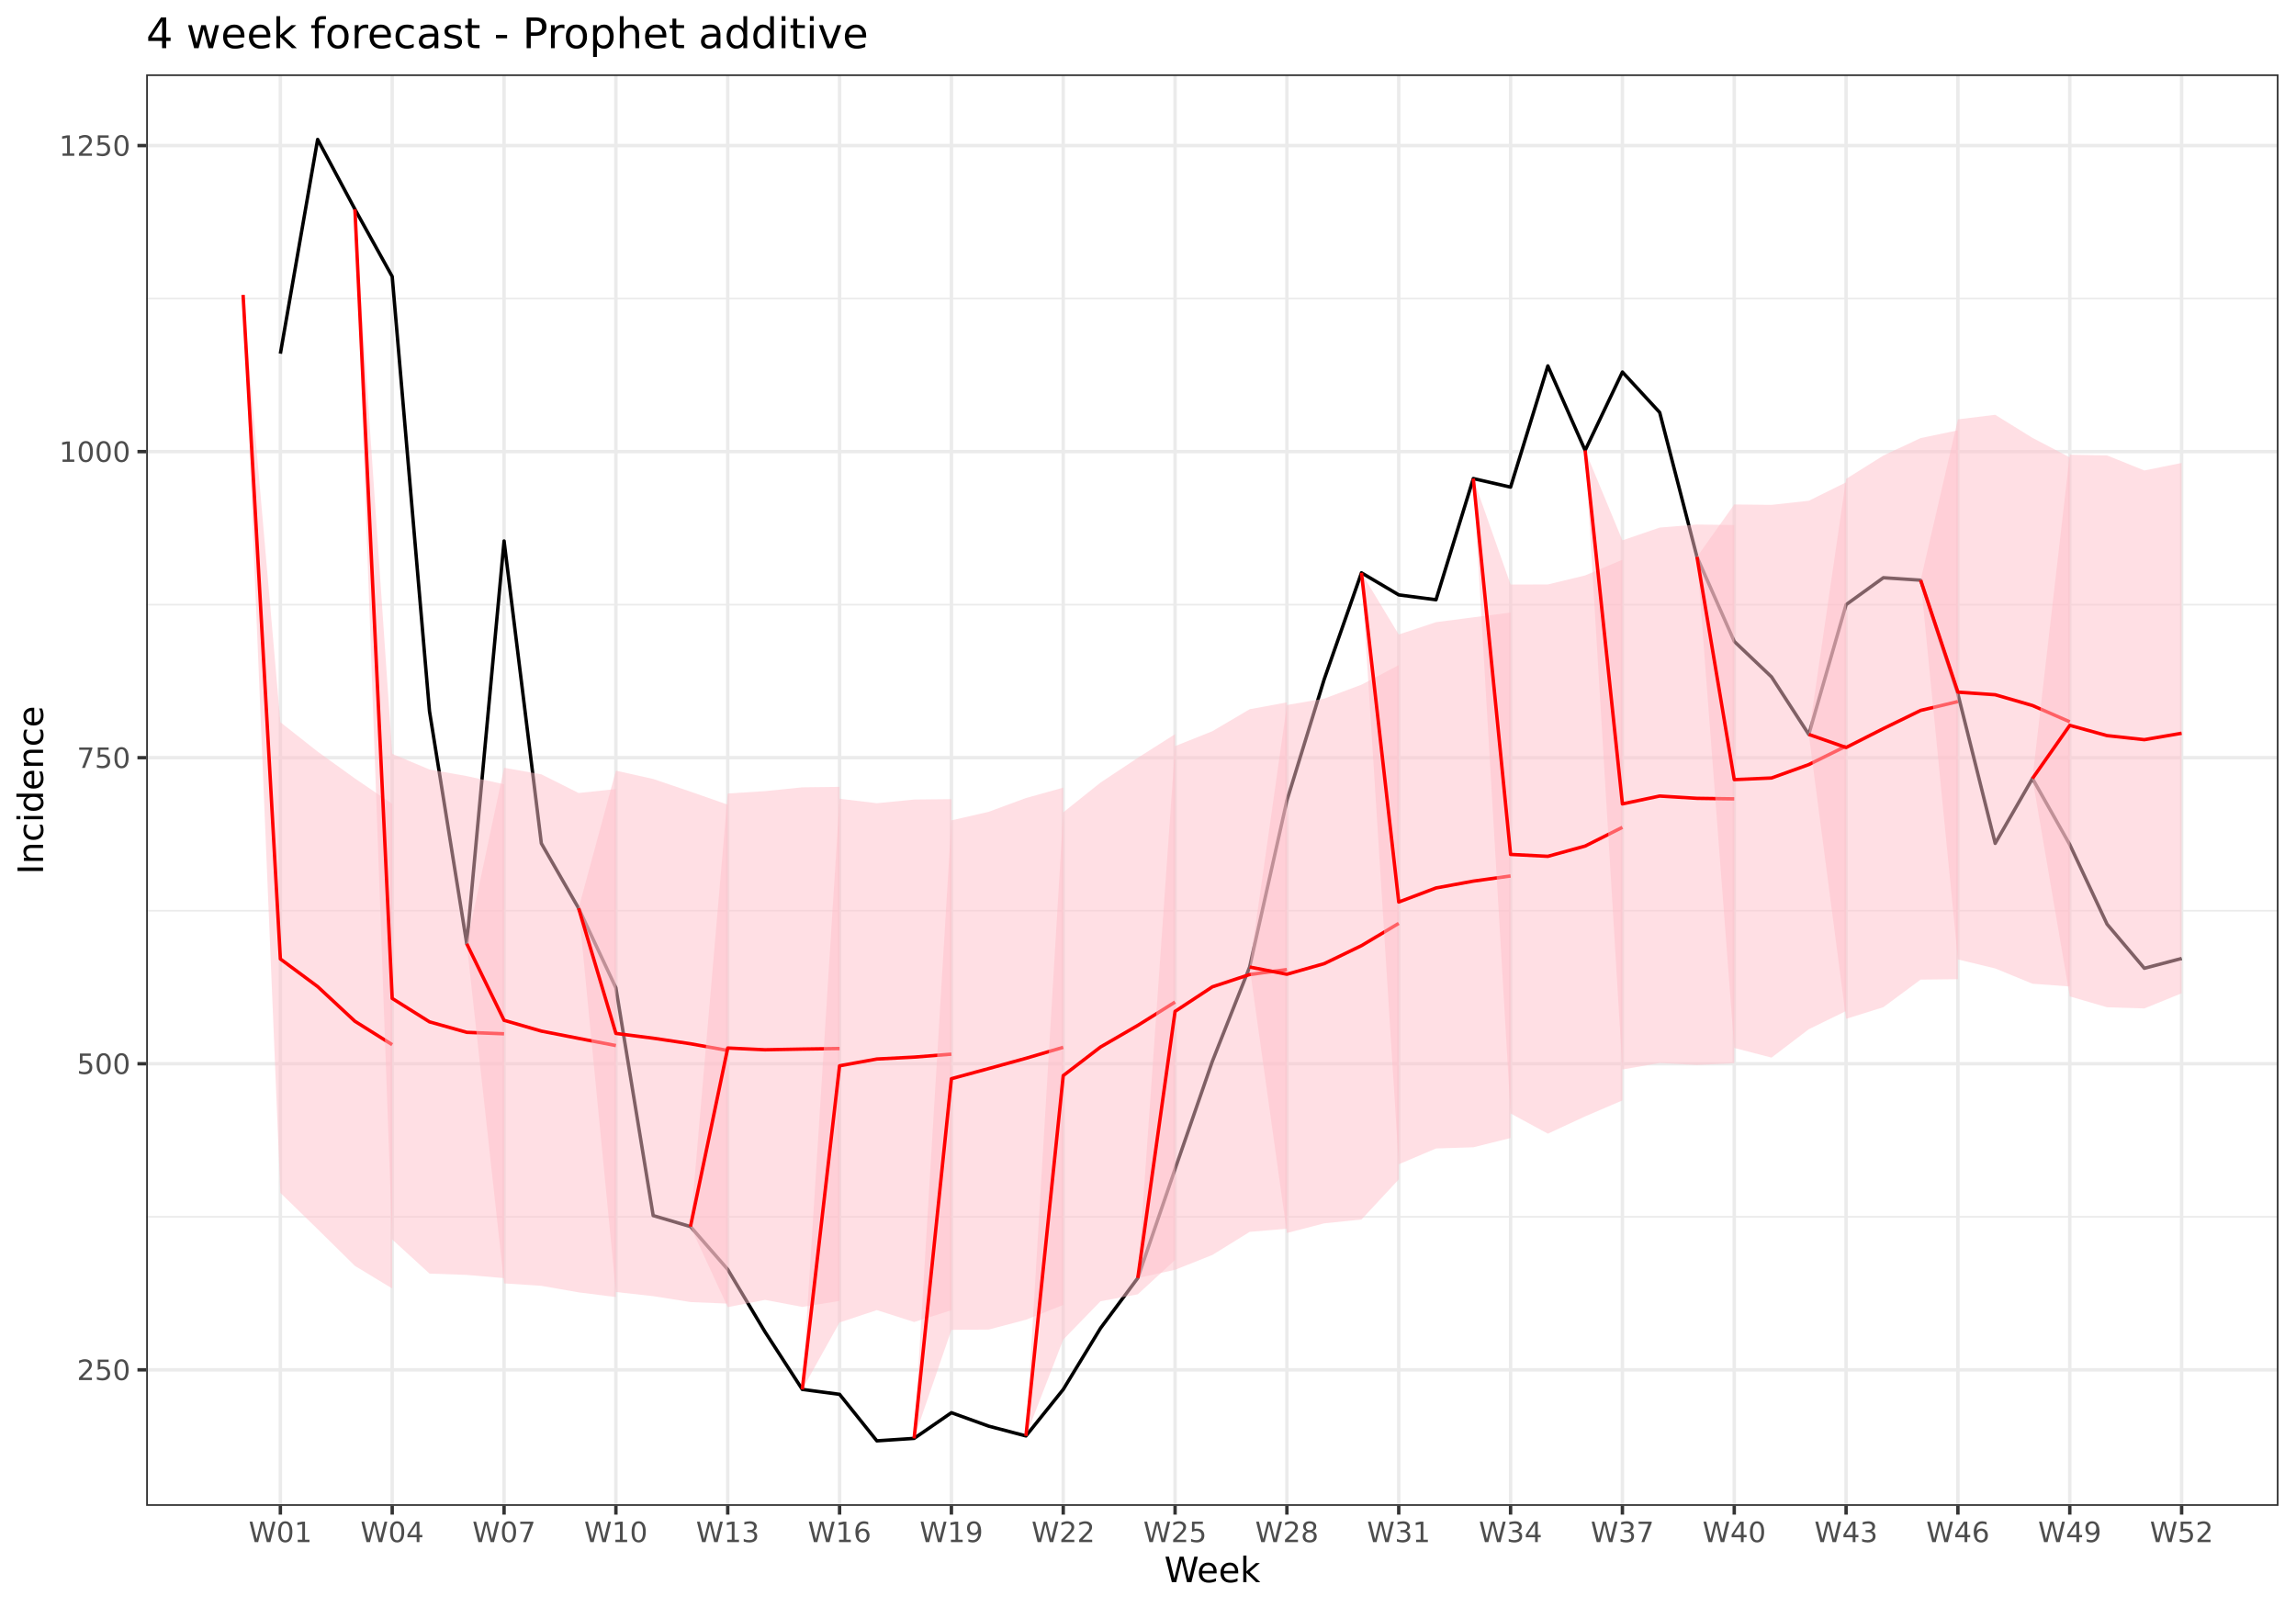
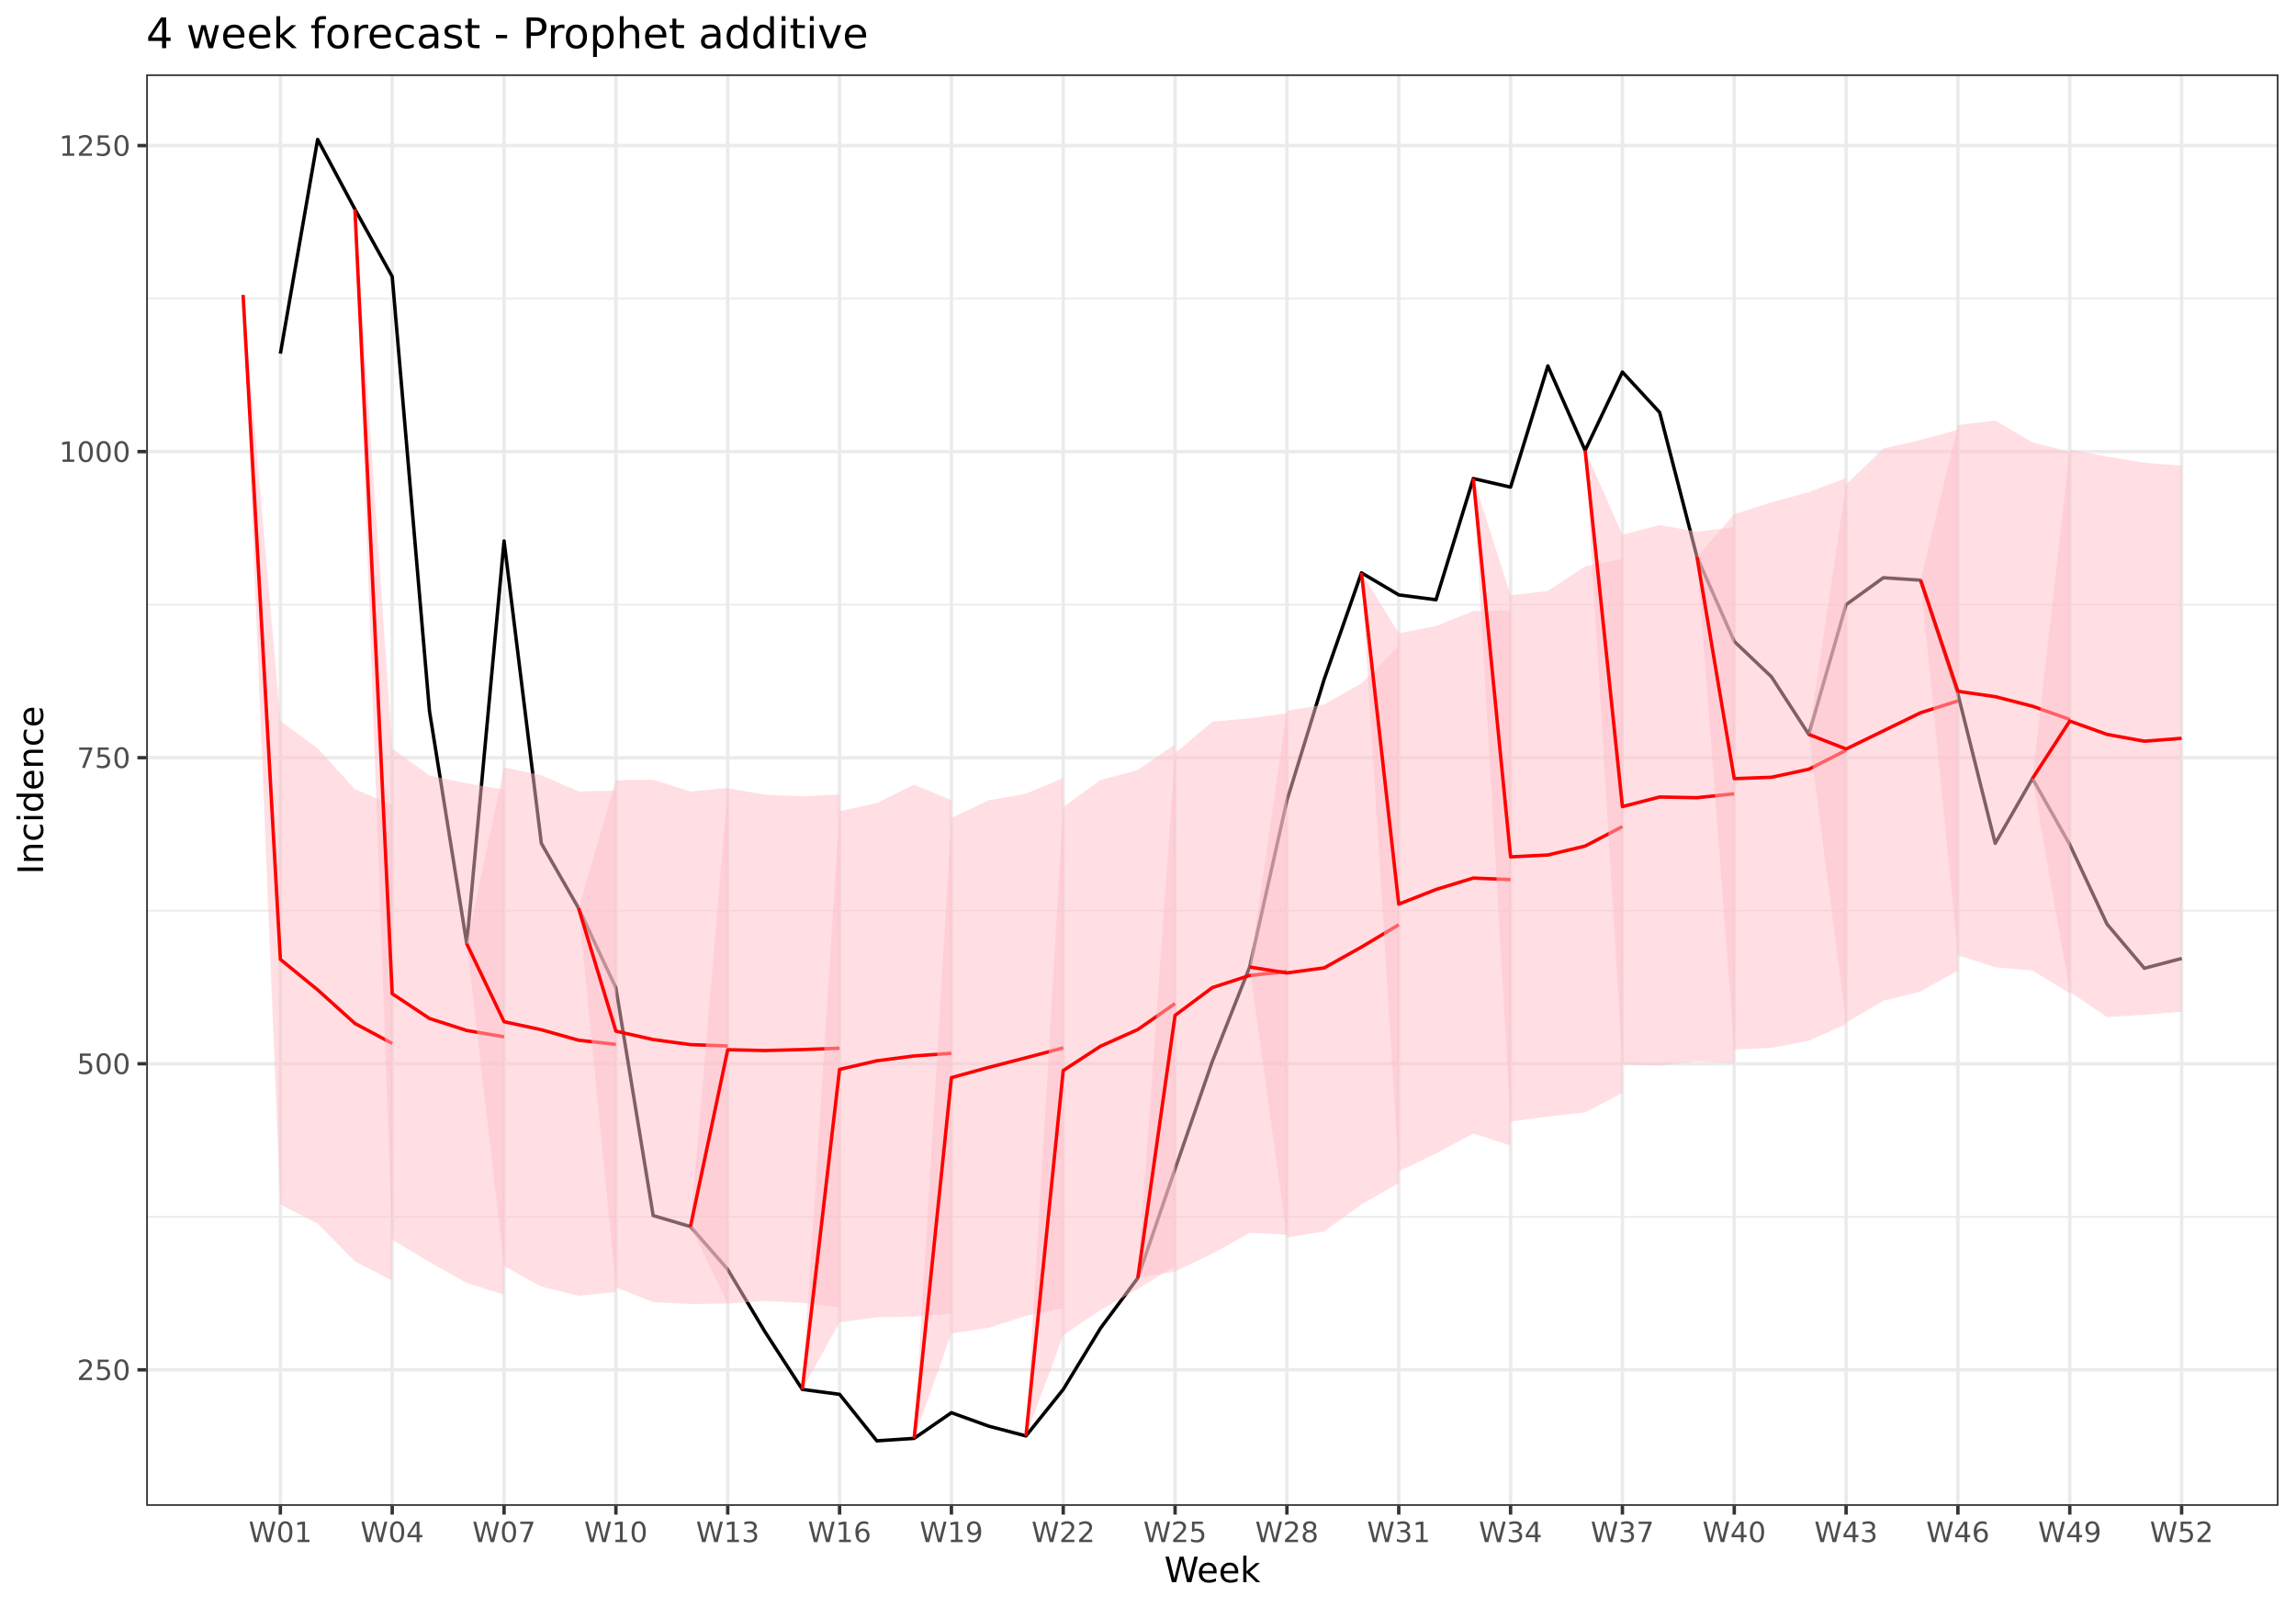
<svg xmlns="http://www.w3.org/2000/svg" class="svglite" width="720.00pt" height="504.00pt" viewBox="0 0 720.00 504.00">
  <defs>
    <style type="text/css">
    .svglite line, .svglite polyline, .svglite polygon, .svglite path, .svglite rect, .svglite circle {
      fill: none;
      stroke: #000000;
      stroke-linecap: round;
      stroke-linejoin: round;
      stroke-miterlimit: 10.00;
    }
    .svglite text {
      white-space: pre;
    }
  </style>
  </defs>
  <rect width="100%" height="100%" style="stroke: none; fill: #FFFFFF;" />
  <defs>
    <clipPath id="cpMC4wMHw3MjAuMDB8MC4wMHw1MDQuMDA=">
      <rect x="0.00" y="0.00" width="720.00" height="504.00" />
    </clipPath>
  </defs>
  <g clip-path="url(#cpMC4wMHw3MjAuMDB8MC4wMHw1MDQuMDA=)">
    <rect x="0.00" y="-0" width="720.00" height="504.00" style="stroke-width: 1.07; stroke: #FFFFFF; fill: #FFFFFF;" />
  </g>
  <defs>
    <clipPath id="cpNDUuODR8NzE0LjUyfDIzLjMyfDQ3Mi4yOQ==">
      <rect x="45.84" y="23.32" width="668.68" height="448.97" />
    </clipPath>
  </defs>
  <g clip-path="url(#cpNDUuODR8NzE0LjUyfDIzLjMyfDQ3Mi4yOQ==)">
    <rect x="45.84" y="23.32" width="668.68" height="448.97" style="stroke-width: 1.07; stroke: none; fill: #FFFFFF;" />
    <polyline points="45.84,381.62 714.52,381.62 " style="stroke-width: 0.53; stroke: #EBEBEB; stroke-linecap: butt;" />
    <polyline points="45.84,285.63 714.52,285.63 " style="stroke-width: 0.53; stroke: #EBEBEB; stroke-linecap: butt;" />
    <polyline points="45.84,189.64 714.52,189.64 " style="stroke-width: 0.53; stroke: #EBEBEB; stroke-linecap: butt;" />
    <polyline points="45.84,93.65 714.52,93.65 " style="stroke-width: 0.53; stroke: #EBEBEB; stroke-linecap: butt;" />
    <polyline points="45.84,429.62 714.52,429.62 " style="stroke-width: 1.07; stroke: #EBEBEB; stroke-linecap: butt;" />
    <polyline points="45.84,333.62 714.52,333.62 " style="stroke-width: 1.07; stroke: #EBEBEB; stroke-linecap: butt;" />
    <polyline points="45.84,237.63 714.52,237.63 " style="stroke-width: 1.07; stroke: #EBEBEB; stroke-linecap: butt;" />
    <polyline points="45.84,141.64 714.52,141.64 " style="stroke-width: 1.07; stroke: #EBEBEB; stroke-linecap: butt;" />
    <polyline points="45.84,45.65 714.52,45.65 " style="stroke-width: 1.07; stroke: #EBEBEB; stroke-linecap: butt;" />
    <polyline points="87.92,472.29 87.92,23.32 " style="stroke-width: 1.07; stroke: #EBEBEB; stroke-linecap: butt;" />
    <polyline points="122.99,472.29 122.99,23.32 " style="stroke-width: 1.07; stroke: #EBEBEB; stroke-linecap: butt;" />
    <polyline points="158.07,472.29 158.07,23.32 " style="stroke-width: 1.07; stroke: #EBEBEB; stroke-linecap: butt;" />
    <polyline points="193.14,472.29 193.14,23.32 " style="stroke-width: 1.07; stroke: #EBEBEB; stroke-linecap: butt;" />
    <polyline points="228.21,472.29 228.21,23.32 " style="stroke-width: 1.07; stroke: #EBEBEB; stroke-linecap: butt;" />
    <polyline points="263.28,472.29 263.28,23.32 " style="stroke-width: 1.07; stroke: #EBEBEB; stroke-linecap: butt;" />
    <polyline points="298.35,472.29 298.35,23.32 " style="stroke-width: 1.07; stroke: #EBEBEB; stroke-linecap: butt;" />
    <polyline points="333.42,472.29 333.42,23.32 " style="stroke-width: 1.07; stroke: #EBEBEB; stroke-linecap: butt;" />
    <polyline points="368.49,472.29 368.49,23.32 " style="stroke-width: 1.07; stroke: #EBEBEB; stroke-linecap: butt;" />
    <polyline points="403.56,472.29 403.56,23.32 " style="stroke-width: 1.07; stroke: #EBEBEB; stroke-linecap: butt;" />
    <polyline points="438.63,472.29 438.63,23.32 " style="stroke-width: 1.07; stroke: #EBEBEB; stroke-linecap: butt;" />
    <polyline points="473.70,472.29 473.70,23.32 " style="stroke-width: 1.07; stroke: #EBEBEB; stroke-linecap: butt;" />
    <polyline points="508.77,472.29 508.77,23.32 " style="stroke-width: 1.07; stroke: #EBEBEB; stroke-linecap: butt;" />
    <polyline points="543.84,472.29 543.84,23.32 " style="stroke-width: 1.07; stroke: #EBEBEB; stroke-linecap: butt;" />
    <polyline points="578.91,472.29 578.91,23.32 " style="stroke-width: 1.07; stroke: #EBEBEB; stroke-linecap: butt;" />
    <polyline points="613.98,472.29 613.98,23.32 " style="stroke-width: 1.07; stroke: #EBEBEB; stroke-linecap: butt;" />
    <polyline points="649.06,472.29 649.06,23.32 " style="stroke-width: 1.07; stroke: #EBEBEB; stroke-linecap: butt;" />
    <polyline points="684.13,472.29 684.13,23.32 " style="stroke-width: 1.07; stroke: #EBEBEB; stroke-linecap: butt;" />
    <polyline points="87.92,110.92 99.61,43.73 111.30,65.62 122.99,86.73 134.68,223.04 146.37,296.00 158.07,169.67 169.76,264.51 181.45,284.86 193.14,309.82 204.83,381.24 216.52,384.69 228.21,398.13 239.90,417.71 251.59,435.76 263.28,437.30 274.97,451.89 286.66,451.12 298.35,443.06 310.04,447.28 321.73,450.35 333.42,435.76 345.11,416.56 356.80,400.82 368.49,366.65 380.18,332.86 391.87,303.29 403.56,251.07 415.25,213.06 426.94,179.65 438.63,186.57 450.32,188.10 462.01,150.09 473.70,152.78 485.39,114.76 497.08,141.26 508.77,116.68 520.46,129.35 532.15,174.66 543.84,201.16 555.53,212.29 567.22,230.34 578.91,189.64 590.60,181.19 602.29,181.96 613.98,217.67 625.67,264.51 637.36,244.16 649.06,264.89 660.75,289.85 672.44,303.68 684.13,300.60 " style="stroke-width: 1.07; stroke-linecap: butt;" />
-     <polygon points="76.23,92.49 87.92,226.51 99.61,235.73 111.30,244.15 122.99,252.11 122.99,404.11 111.30,397.02 99.61,385.50 87.92,374.11 76.23,92.49 " style="stroke-width: 0.00; stroke: none; stroke-linecap: butt; fill: #FFC0CB; fill-opacity: 0.50;" />
-     <polyline points="76.23,92.49 87.92,226.51 99.61,235.73 111.30,244.15 122.99,252.11 " style="stroke-width: 1.07; stroke: none; stroke-linecap: butt;" />
-     <polyline points="122.99,404.11 111.30,397.02 99.61,385.50 87.92,374.11 76.23,92.49 " style="stroke-width: 1.07; stroke: none; stroke-linecap: butt;" />
-     <polyline points="76.23,92.49 87.92,300.76 99.61,309.42 111.30,320.30 122.99,327.64 " style="stroke-width: 1.07; stroke: #FF0000; stroke-linecap: butt;" />
-     <polygon points="111.30,65.62 122.99,236.42 134.68,241.34 146.37,243.40 158.07,245.97 158.07,400.86 146.37,399.85 134.68,399.43 122.99,388.73 111.30,65.62 " style="stroke-width: 0.00; stroke: none; stroke-linecap: butt; fill: #FFC0CB; fill-opacity: 0.50;" />
-     <polyline points="111.30,65.62 122.99,236.42 134.68,241.34 146.37,243.40 158.07,245.97 " style="stroke-width: 1.07; stroke: none; stroke-linecap: butt;" />
-     <polyline points="158.07,400.86 146.37,399.85 134.68,399.43 122.99,388.73 111.30,65.62 " style="stroke-width: 1.07; stroke: none; stroke-linecap: butt;" />
-     <polyline points="111.30,65.62 122.99,313.13 134.68,320.48 146.37,323.77 158.07,324.24 " style="stroke-width: 1.07; stroke: #FF0000; stroke-linecap: butt;" />
-     <polygon points="146.37,296.00 158.07,240.80 169.76,242.85 181.45,248.71 193.14,247.47 193.14,406.80 181.45,405.32 169.76,403.27 158.07,402.51 146.37,296.00 " style="stroke-width: 0.00; stroke: none; stroke-linecap: butt; fill: #FFC0CB; fill-opacity: 0.50;" />
-     <polyline points="146.37,296.00 158.07,240.80 169.76,242.85 181.45,248.71 193.14,247.47 " style="stroke-width: 1.07; stroke: none; stroke-linecap: butt;" />
-     <polyline points="193.14,406.80 181.45,405.32 169.76,403.27 158.07,402.51 146.37,296.00 " style="stroke-width: 1.07; stroke: none; stroke-linecap: butt;" />
-     <polyline points="146.37,296.00 158.07,320.00 169.76,323.38 181.45,325.67 193.14,327.92 " style="stroke-width: 1.07; stroke: #FF0000; stroke-linecap: butt;" />
-     <polygon points="181.45,284.86 193.14,241.70 204.83,244.31 216.52,248.28 228.21,252.37 228.21,408.85 216.52,408.36 204.83,406.51 193.14,405.21 181.45,284.86 " style="stroke-width: 0.00; stroke: none; stroke-linecap: butt; fill: #FFC0CB; fill-opacity: 0.50;" />
-     <polyline points="181.45,284.86 193.14,241.70 204.83,244.31 216.52,248.28 228.21,252.37 " style="stroke-width: 1.07; stroke: none; stroke-linecap: butt;" />
-     <polyline points="228.21,408.85 216.52,408.36 204.83,406.51 193.14,405.21 181.45,284.86 " style="stroke-width: 1.07; stroke: none; stroke-linecap: butt;" />
-     <polyline points="181.45,284.86 193.14,324.11 204.83,325.61 216.52,327.35 228.21,329.46 " style="stroke-width: 1.07; stroke: #FF0000; stroke-linecap: butt;" />
-     <polygon points="216.52,384.69 228.21,248.87 239.90,248.12 251.59,246.93 263.28,246.79 263.28,408.01 251.59,409.89 239.90,407.68 228.21,409.95 216.52,384.69 " style="stroke-width: 0.00; stroke: none; stroke-linecap: butt; fill: #FFC0CB; fill-opacity: 0.50;" />
-     <polyline points="216.52,384.69 228.21,248.87 239.90,248.12 251.59,246.93 263.28,246.79 " style="stroke-width: 1.07; stroke: none; stroke-linecap: butt;" />
-     <polyline points="263.28,408.01 251.59,409.89 239.90,407.68 228.21,409.95 216.52,384.69 " style="stroke-width: 1.07; stroke: none; stroke-linecap: butt;" />
-     <polyline points="216.52,384.69 228.21,328.69 239.90,329.24 251.59,329.02 263.28,328.85 " style="stroke-width: 1.07; stroke: #FF0000; stroke-linecap: butt;" />
-     <polygon points="251.59,435.76 263.28,250.51 274.97,251.91 286.66,250.76 298.35,250.64 298.35,410.93 286.66,414.62 274.97,410.89 263.28,414.76 251.59,435.76 " style="stroke-width: 0.00; stroke: none; stroke-linecap: butt; fill: #FFC0CB; fill-opacity: 0.50;" />
-     <polyline points="251.59,435.76 263.28,250.51 274.97,251.91 286.66,250.76 298.35,250.64 " style="stroke-width: 1.07; stroke: none; stroke-linecap: butt;" />
-     <polyline points="298.35,410.93 286.66,414.62 274.97,410.89 263.28,414.76 251.59,435.76 " style="stroke-width: 1.07; stroke: none; stroke-linecap: butt;" />
-     <polyline points="251.59,435.76 263.28,334.26 274.97,332.14 286.66,331.54 298.35,330.61 " style="stroke-width: 1.07; stroke: #FF0000; stroke-linecap: butt;" />
-     <polygon points="286.66,451.12 298.35,257.29 310.04,254.60 321.73,250.28 333.42,247.03 333.42,409.28 321.73,413.90 310.04,416.99 298.35,417.08 286.66,451.12 " style="stroke-width: 0.00; stroke: none; stroke-linecap: butt; fill: #FFC0CB; fill-opacity: 0.50;" />
-     <polyline points="286.66,451.12 298.35,257.29 310.04,254.60 321.73,250.28 333.42,247.03 " style="stroke-width: 1.07; stroke: none; stroke-linecap: butt;" />
-     <polyline points="333.42,409.28 321.73,413.90 310.04,416.99 298.35,417.08 286.66,451.12 " style="stroke-width: 1.07; stroke: none; stroke-linecap: butt;" />
-     <polyline points="286.66,451.12 298.35,338.31 310.04,335.13 321.73,331.91 333.42,328.47 " style="stroke-width: 1.07; stroke: #FF0000; stroke-linecap: butt;" />
-     <polygon points="321.73,450.35 333.42,254.78 345.11,245.44 356.80,237.67 368.49,230.26 368.49,395.16 356.80,405.93 345.11,408.11 333.42,420.14 321.73,450.35 " style="stroke-width: 0.00; stroke: none; stroke-linecap: butt; fill: #FFC0CB; fill-opacity: 0.50;" />
-     <polyline points="321.73,450.35 333.42,254.78 345.11,245.44 356.80,237.67 368.49,230.26 " style="stroke-width: 1.07; stroke: none; stroke-linecap: butt;" />
-     <polyline points="368.49,395.16 356.80,405.93 345.11,408.11 333.42,420.14 321.73,450.35 " style="stroke-width: 1.07; stroke: none; stroke-linecap: butt;" />
-     <polyline points="321.73,450.35 333.42,337.34 345.11,328.37 356.80,321.59 368.49,314.27 " style="stroke-width: 1.07; stroke: #FF0000; stroke-linecap: butt;" />
-     <polygon points="356.80,400.82 368.49,234.01 380.18,229.33 391.87,222.44 403.56,220.28 403.56,385.35 391.87,386.35 380.18,393.59 368.49,398.24 356.80,400.82 " style="stroke-width: 0.00; stroke: none; stroke-linecap: butt; fill: #FFC0CB; fill-opacity: 0.50;" />
-     <polyline points="356.80,400.82 368.49,234.01 380.18,229.33 391.87,222.44 403.56,220.28 " style="stroke-width: 1.07; stroke: none; stroke-linecap: butt;" />
-     <polyline points="403.56,385.35 391.87,386.35 380.18,393.59 368.49,398.24 356.80,400.82 " style="stroke-width: 1.07; stroke: none; stroke-linecap: butt;" />
-     <polyline points="356.80,400.82 368.49,317.20 380.18,309.50 391.87,305.64 403.56,304.08 " style="stroke-width: 1.07; stroke: #FF0000; stroke-linecap: butt;" />
-     <polygon points="391.87,303.29 403.56,221.11 415.25,219.11 426.94,214.74 438.63,208.59 438.63,369.90 426.94,382.47 415.25,383.67 403.56,386.70 391.87,303.29 " style="stroke-width: 0.00; stroke: none; stroke-linecap: butt; fill: #FFC0CB; fill-opacity: 0.50;" />
-     <polyline points="391.87,303.29 403.56,221.11 415.25,219.11 426.94,214.74 438.63,208.59 " style="stroke-width: 1.07; stroke: none; stroke-linecap: butt;" />
-     <polyline points="438.63,369.90 426.94,382.47 415.25,383.67 403.56,386.70 391.87,303.29 " style="stroke-width: 1.07; stroke: none; stroke-linecap: butt;" />
-     <polyline points="391.87,303.29 403.56,305.55 415.25,302.23 426.94,296.58 438.63,289.60 " style="stroke-width: 1.07; stroke: #FF0000; stroke-linecap: butt;" />
-     <polygon points="426.94,179.65 438.63,199.00 450.32,195.13 462.01,193.61 473.70,192.11 473.70,356.91 462.01,359.82 450.32,360.19 438.63,365.15 426.94,179.65 " style="stroke-width: 0.00; stroke: none; stroke-linecap: butt; fill: #FFC0CB; fill-opacity: 0.50;" />
-     <polyline points="426.94,179.65 438.63,199.00 450.32,195.13 462.01,193.61 473.70,192.11 " style="stroke-width: 1.07; stroke: none; stroke-linecap: butt;" />
-     <polyline points="473.70,356.91 462.01,359.82 450.32,360.19 438.63,365.15 426.94,179.65 " style="stroke-width: 1.07; stroke: none; stroke-linecap: butt;" />
-     <polyline points="426.94,179.65 438.63,282.90 450.32,278.49 462.01,276.35 473.70,274.73 " style="stroke-width: 1.07; stroke: #FF0000; stroke-linecap: butt;" />
-     <polygon points="462.01,150.09 473.70,183.33 485.39,183.30 497.08,180.47 508.77,175.53 508.77,345.12 497.08,350.13 485.39,355.55 473.70,349.21 462.01,150.09 " style="stroke-width: 0.00; stroke: none; stroke-linecap: butt; fill: #FFC0CB; fill-opacity: 0.50;" />
-     <polyline points="462.01,150.09 473.70,183.33 485.39,183.30 497.08,180.47 508.77,175.53 " style="stroke-width: 1.07; stroke: none; stroke-linecap: butt;" />
-     <polyline points="508.77,345.12 497.08,350.13 485.39,355.55 473.70,349.21 462.01,150.09 " style="stroke-width: 1.07; stroke: none; stroke-linecap: butt;" />
-     <polyline points="462.01,150.09 473.70,267.97 485.39,268.57 497.08,265.35 508.77,259.47 " style="stroke-width: 1.07; stroke: #FF0000; stroke-linecap: butt;" />
-     <polygon points="497.08,141.26 508.77,169.47 520.46,165.46 532.15,164.51 543.84,164.66 543.84,333.45 532.15,334.01 520.46,333.39 508.77,335.42 497.08,141.26 " style="stroke-width: 0.00; stroke: none; stroke-linecap: butt; fill: #FFC0CB; fill-opacity: 0.50;" />
-     <polyline points="497.08,141.26 508.77,169.47 520.46,165.46 532.15,164.51 543.84,164.66 " style="stroke-width: 1.07; stroke: none; stroke-linecap: butt;" />
-     <polyline points="543.84,333.45 532.15,334.01 520.46,333.39 508.77,335.42 497.08,141.26 " style="stroke-width: 1.07; stroke: none; stroke-linecap: butt;" />
-     <polyline points="497.08,141.26 508.77,252.13 520.46,249.66 532.15,250.38 543.84,250.55 " style="stroke-width: 1.07; stroke: #FF0000; stroke-linecap: butt;" />
-     <polygon points="532.15,174.66 543.84,158.21 555.53,158.34 567.22,157.05 578.91,151.27 578.91,317.08 567.22,322.79 555.53,331.70 543.84,328.66 532.15,174.66 " style="stroke-width: 0.00; stroke: none; stroke-linecap: butt; fill: #FFC0CB; fill-opacity: 0.50;" />
-     <polyline points="532.15,174.66 543.84,158.21 555.53,158.34 567.22,157.05 578.91,151.27 " style="stroke-width: 1.07; stroke: none; stroke-linecap: butt;" />
-     <polyline points="578.91,317.08 567.22,322.79 555.53,331.70 543.84,328.66 532.15,174.66 " style="stroke-width: 1.07; stroke: none; stroke-linecap: butt;" />
-     <polyline points="532.15,174.66 543.84,244.51 555.53,244.00 567.22,239.79 578.91,234.00 " style="stroke-width: 1.07; stroke: #FF0000; stroke-linecap: butt;" />
-     <polygon points="567.22,230.34 578.91,150.20 590.60,142.87 602.29,137.39 613.98,134.96 613.98,307.10 602.29,307.23 590.60,315.88 578.91,319.54 567.22,230.34 " style="stroke-width: 0.00; stroke: none; stroke-linecap: butt; fill: #FFC0CB; fill-opacity: 0.50;" />
-     <polyline points="567.22,230.34 578.91,150.20 590.60,142.87 602.29,137.39 613.98,134.96 " style="stroke-width: 1.07; stroke: none; stroke-linecap: butt;" />
-     <polyline points="613.98,307.10 602.29,307.23 590.60,315.88 578.91,319.54 567.22,230.34 " style="stroke-width: 1.07; stroke: none; stroke-linecap: butt;" />
-     <polyline points="567.22,230.34 578.91,234.44 590.60,228.51 602.29,222.81 613.98,220.03 " style="stroke-width: 1.07; stroke: #FF0000; stroke-linecap: butt;" />
-     <polygon points="602.29,181.96 613.98,131.52 625.67,130.09 637.36,137.33 649.06,143.45 649.06,309.39 637.36,308.52 625.67,303.73 613.98,300.91 602.29,181.96 " style="stroke-width: 0.00; stroke: none; stroke-linecap: butt; fill: #FFC0CB; fill-opacity: 0.50;" />
-     <polyline points="602.29,181.96 613.98,131.52 625.67,130.09 637.36,137.33 649.06,143.45 " style="stroke-width: 1.07; stroke: none; stroke-linecap: butt;" />
-     <polyline points="649.06,309.39 637.36,308.52 625.67,303.73 613.98,300.91 602.29,181.96 " style="stroke-width: 1.07; stroke: none; stroke-linecap: butt;" />
-     <polyline points="602.29,181.96 613.98,217.08 625.67,217.89 637.36,221.27 649.06,226.38 " style="stroke-width: 1.07; stroke: #FF0000; stroke-linecap: butt;" />
-     <polygon points="637.36,244.16 649.06,142.62 660.75,142.84 672.44,147.55 684.13,145.19 684.13,311.52 672.44,316.28 660.75,315.91 649.06,312.50 637.36,244.16 " style="stroke-width: 0.00; stroke: none; stroke-linecap: butt; fill: #FFC0CB; fill-opacity: 0.50;" />
-     <polyline points="637.36,244.16 649.06,142.62 660.75,142.84 672.44,147.55 684.13,145.19 " style="stroke-width: 1.07; stroke: none; stroke-linecap: butt;" />
-     <polyline points="684.13,311.52 672.44,316.28 660.75,315.91 649.06,312.50 637.36,244.16 " style="stroke-width: 1.07; stroke: none; stroke-linecap: butt;" />
-     <polyline points="637.36,244.16 649.06,227.49 660.75,230.71 672.44,231.98 684.13,229.97 " style="stroke-width: 1.07; stroke: #FF0000; stroke-linecap: butt;" />
+     <polygon points="76.23,92.49 87.92,226.14 99.61,234.69 111.30,247.53 122.99,252.39 122.99,401.66 111.30,395.63 99.61,383.78 87.92,377.73 76.23,92.49 " style="stroke-width: 0.00; stroke: none; stroke-linecap: butt; fill: #FFC0CB; fill-opacity: 0.50;" />
+     <polyline points="76.23,92.49 87.92,226.14 99.61,234.69 111.30,247.53 122.99,252.39 " style="stroke-width: 1.07; stroke: none; stroke-linecap: butt;" />
+     <polyline points="122.99,401.66 111.30,395.63 99.61,383.78 87.92,377.73 76.23,92.49 " style="stroke-width: 1.07; stroke: none; stroke-linecap: butt;" />
+     <polyline points="76.23,92.49 87.92,300.89 99.61,310.44 111.30,320.99 122.99,327.26 " style="stroke-width: 1.07; stroke: #FF0000; stroke-linecap: butt;" />
+     <polygon points="111.30,65.62 122.99,234.78 134.68,243.24 146.37,245.66 158.07,247.66 158.07,406.07 146.37,402.37 134.68,395.83 122.99,388.81 111.30,65.62 " style="stroke-width: 0.00; stroke: none; stroke-linecap: butt; fill: #FFC0CB; fill-opacity: 0.50;" />
+     <polyline points="111.30,65.62 122.99,234.78 134.68,243.24 146.37,245.66 158.07,247.66 " style="stroke-width: 1.07; stroke: none; stroke-linecap: butt;" />
+     <polyline points="158.07,406.07 146.37,402.37 134.68,395.83 122.99,388.81 111.30,65.62 " style="stroke-width: 1.07; stroke: none; stroke-linecap: butt;" />
+     <polyline points="111.30,65.62 122.99,311.66 134.68,319.43 146.37,323.19 158.07,325.18 " style="stroke-width: 1.07; stroke: #FF0000; stroke-linecap: butt;" />
+     <polygon points="146.37,296.00 158.07,240.66 169.76,243.15 181.45,248.23 193.14,247.94 193.14,405.19 181.45,406.39 169.76,403.54 158.07,397.08 146.37,296.00 " style="stroke-width: 0.00; stroke: none; stroke-linecap: butt; fill: #FFC0CB; fill-opacity: 0.50;" />
+     <polyline points="146.37,296.00 158.07,240.66 169.76,243.15 181.45,248.23 193.14,247.94 " style="stroke-width: 1.07; stroke: none; stroke-linecap: butt;" />
+     <polyline points="193.14,405.19 181.45,406.39 169.76,403.54 158.07,397.08 146.37,296.00 " style="stroke-width: 1.07; stroke: none; stroke-linecap: butt;" />
+     <polyline points="146.37,296.00 158.07,320.44 169.76,322.96 181.45,326.25 193.14,327.55 " style="stroke-width: 1.07; stroke: #FF0000; stroke-linecap: butt;" />
+     <polygon points="181.45,284.86 193.14,244.72 204.83,244.54 216.52,248.25 228.21,247.09 228.21,408.79 216.52,409.00 204.83,408.36 193.14,403.79 181.45,284.86 " style="stroke-width: 0.00; stroke: none; stroke-linecap: butt; fill: #FFC0CB; fill-opacity: 0.50;" />
+     <polyline points="181.45,284.86 193.14,244.72 204.83,244.54 216.52,248.25 228.21,247.09 " style="stroke-width: 1.07; stroke: none; stroke-linecap: butt;" />
+     <polyline points="228.21,408.79 216.52,409.00 204.83,408.36 193.14,403.79 181.45,284.86 " style="stroke-width: 1.07; stroke: none; stroke-linecap: butt;" />
+     <polyline points="181.45,284.86 193.14,323.40 204.83,326.04 216.52,327.62 228.21,328.05 " style="stroke-width: 1.07; stroke: #FF0000; stroke-linecap: butt;" />
+     <polygon points="216.52,384.69 228.21,247.24 239.90,249.24 251.59,249.74 263.28,249.18 263.28,410.01 251.59,408.65 239.90,408.01 228.21,408.84 216.52,384.69 " style="stroke-width: 0.00; stroke: none; stroke-linecap: butt; fill: #FFC0CB; fill-opacity: 0.50;" />
+     <polyline points="216.52,384.69 228.21,247.24 239.90,249.24 251.59,249.74 263.28,249.18 " style="stroke-width: 1.07; stroke: none; stroke-linecap: butt;" />
+     <polyline points="263.28,410.01 251.59,408.65 239.90,408.01 228.21,408.84 216.52,384.69 " style="stroke-width: 1.07; stroke: none; stroke-linecap: butt;" />
+     <polyline points="216.52,384.69 228.21,329.22 239.90,329.48 251.59,329.17 263.28,328.75 " style="stroke-width: 1.07; stroke: #FF0000; stroke-linecap: butt;" />
+     <polygon points="251.59,435.76 263.28,254.38 274.97,251.86 286.66,246.07 298.35,250.96 298.35,412.02 286.66,412.92 274.97,413.13 263.28,414.74 251.59,435.76 " style="stroke-width: 0.00; stroke: none; stroke-linecap: butt; fill: #FFC0CB; fill-opacity: 0.50;" />
+     <polyline points="251.59,435.76 263.28,254.38 274.97,251.86 286.66,246.07 298.35,250.96 " style="stroke-width: 1.07; stroke: none; stroke-linecap: butt;" />
+     <polyline points="298.35,412.02 286.66,412.92 274.97,413.13 263.28,414.74 251.59,435.76 " style="stroke-width: 1.07; stroke: none; stroke-linecap: butt;" />
+     <polyline points="251.59,435.76 263.28,335.39 274.97,332.69 286.66,331.17 298.35,330.34 " style="stroke-width: 1.07; stroke: #FF0000; stroke-linecap: butt;" />
+     <polygon points="286.66,451.12 298.35,256.53 310.04,251.01 321.73,248.91 333.42,244.02 333.42,410.29 321.73,412.68 310.04,416.43 298.35,418.20 286.66,451.12 " style="stroke-width: 0.00; stroke: none; stroke-linecap: butt; fill: #FFC0CB; fill-opacity: 0.50;" />
+     <polyline points="286.66,451.12 298.35,256.53 310.04,251.01 321.73,248.91 333.42,244.02 " style="stroke-width: 1.07; stroke: none; stroke-linecap: butt;" />
+     <polyline points="333.42,410.29 321.73,412.68 310.04,416.43 298.35,418.20 286.66,451.12 " style="stroke-width: 1.07; stroke: none; stroke-linecap: butt;" />
+     <polyline points="286.66,451.12 298.35,337.98 310.04,334.76 321.73,331.74 333.42,328.65 " style="stroke-width: 1.07; stroke: #FF0000; stroke-linecap: butt;" />
+     <polygon points="321.73,450.35 333.42,253.11 345.11,244.60 356.80,241.49 368.49,233.42 368.49,397.08 356.80,404.24 345.11,410.86 333.42,418.73 321.73,450.35 " style="stroke-width: 0.00; stroke: none; stroke-linecap: butt; fill: #FFC0CB; fill-opacity: 0.50;" />
+     <polyline points="321.73,450.35 333.42,253.11 345.11,244.60 356.80,241.49 368.49,233.42 " style="stroke-width: 1.07; stroke: none; stroke-linecap: butt;" />
+     <polyline points="368.49,397.08 356.80,404.24 345.11,410.86 333.42,418.73 321.73,450.35 " style="stroke-width: 1.07; stroke: none; stroke-linecap: butt;" />
+     <polyline points="321.73,450.35 333.42,335.74 345.11,328.12 356.80,322.89 368.49,314.73 " style="stroke-width: 1.07; stroke: #FF0000; stroke-linecap: butt;" />
+     <polygon points="356.80,400.82 368.49,236.24 380.18,226.33 391.87,225.27 403.56,223.68 403.56,387.23 391.87,386.67 380.18,393.18 368.49,398.75 356.80,400.82 " style="stroke-width: 0.00; stroke: none; stroke-linecap: butt; fill: #FFC0CB; fill-opacity: 0.50;" />
+     <polyline points="356.80,400.82 368.49,236.24 380.18,226.33 391.87,225.27 403.56,223.68 " style="stroke-width: 1.07; stroke: none; stroke-linecap: butt;" />
+     <polyline points="403.56,387.23 391.87,386.67 380.18,393.18 368.49,398.75 356.80,400.82 " style="stroke-width: 1.07; stroke: none; stroke-linecap: butt;" />
+     <polyline points="356.80,400.82 368.49,318.44 380.18,309.73 391.87,305.93 403.56,304.73 " style="stroke-width: 1.07; stroke: #FF0000; stroke-linecap: butt;" />
+     <polygon points="391.87,303.29 403.56,222.90 415.25,220.96 426.94,214.26 438.63,202.65 438.63,371.06 426.94,377.73 415.25,386.20 403.56,388.13 391.87,303.29 " style="stroke-width: 0.00; stroke: none; stroke-linecap: butt; fill: #FFC0CB; fill-opacity: 0.50;" />
+     <polyline points="391.87,303.29 403.56,222.90 415.25,220.96 426.94,214.26 438.63,202.65 " style="stroke-width: 1.07; stroke: none; stroke-linecap: butt;" />
+     <polyline points="438.63,371.06 426.94,377.73 415.25,386.20 403.56,388.13 391.87,303.29 " style="stroke-width: 1.07; stroke: none; stroke-linecap: butt;" />
+     <polyline points="391.87,303.29 403.56,305.13 415.25,303.56 426.94,297.02 438.63,290.02 " style="stroke-width: 1.07; stroke: #FF0000; stroke-linecap: butt;" />
+     <polygon points="426.94,179.65 438.63,198.60 450.32,196.33 462.01,191.64 473.70,191.43 473.70,359.28 462.01,355.49 450.32,361.76 438.63,367.38 426.94,179.65 " style="stroke-width: 0.00; stroke: none; stroke-linecap: butt; fill: #FFC0CB; fill-opacity: 0.50;" />
+     <polyline points="426.94,179.65 438.63,198.60 450.32,196.33 462.01,191.64 473.70,191.43 " style="stroke-width: 1.07; stroke: none; stroke-linecap: butt;" />
+     <polyline points="473.70,359.28 462.01,355.49 450.32,361.76 438.63,367.38 426.94,179.65 " style="stroke-width: 1.07; stroke: none; stroke-linecap: butt;" />
+     <polyline points="426.94,179.65 438.63,283.56 450.32,278.96 462.01,275.38 473.70,275.88 " style="stroke-width: 1.07; stroke: #FF0000; stroke-linecap: butt;" />
+     <polygon points="462.01,150.09 473.70,186.69 485.39,185.34 497.08,177.63 508.77,175.22 508.77,342.77 497.08,348.89 485.39,350.15 473.70,351.78 462.01,150.09 " style="stroke-width: 0.00; stroke: none; stroke-linecap: butt; fill: #FFC0CB; fill-opacity: 0.50;" />
+     <polyline points="462.01,150.09 473.70,186.69 485.39,185.34 497.08,177.63 508.77,175.22 " style="stroke-width: 1.07; stroke: none; stroke-linecap: butt;" />
+     <polyline points="508.77,342.77 497.08,348.89 485.39,350.15 473.70,351.78 462.01,150.09 " style="stroke-width: 1.07; stroke: none; stroke-linecap: butt;" />
+     <polyline points="462.01,150.09 473.70,268.74 485.39,268.15 497.08,265.35 508.77,259.23 " style="stroke-width: 1.07; stroke: #FF0000; stroke-linecap: butt;" />
+     <polygon points="497.08,141.26 508.77,167.75 520.46,164.66 532.15,166.75 543.84,165.35 543.84,333.55 532.15,332.94 520.46,334.19 508.77,333.88 497.08,141.26 " style="stroke-width: 0.00; stroke: none; stroke-linecap: butt; fill: #FFC0CB; fill-opacity: 0.50;" />
+     <polyline points="497.08,141.26 508.77,167.75 520.46,164.66 532.15,166.75 543.84,165.35 " style="stroke-width: 1.07; stroke: none; stroke-linecap: butt;" />
+     <polyline points="543.84,333.55 532.15,332.94 520.46,334.19 508.77,333.88 497.08,141.26 " style="stroke-width: 1.07; stroke: none; stroke-linecap: butt;" />
+     <polyline points="497.08,141.26 508.77,252.97 520.46,249.96 532.15,250.18 543.84,248.94 " style="stroke-width: 1.07; stroke: #FF0000; stroke-linecap: butt;" />
+     <polygon points="532.15,174.66 543.84,161.28 555.53,157.54 567.22,154.35 578.91,149.94 578.91,321.20 567.22,326.38 555.53,328.67 543.84,329.15 532.15,174.66 " style="stroke-width: 0.00; stroke: none; stroke-linecap: butt; fill: #FFC0CB; fill-opacity: 0.50;" />
+     <polyline points="532.15,174.66 543.84,161.28 555.53,157.54 567.22,154.35 578.91,149.94 " style="stroke-width: 1.07; stroke: none; stroke-linecap: butt;" />
+     <polyline points="578.91,321.20 567.22,326.38 555.53,328.67 543.84,329.15 532.15,174.66 " style="stroke-width: 1.07; stroke: none; stroke-linecap: butt;" />
+     <polyline points="532.15,174.66 543.84,244.20 555.53,243.77 567.22,241.25 578.91,235.32 " style="stroke-width: 1.07; stroke: #FF0000; stroke-linecap: butt;" />
+     <polygon points="567.22,230.34 578.91,151.98 590.60,140.64 602.29,137.97 613.98,134.77 613.98,304.38 602.29,310.94 590.60,313.86 578.91,320.73 567.22,230.34 " style="stroke-width: 0.00; stroke: none; stroke-linecap: butt; fill: #FFC0CB; fill-opacity: 0.50;" />
+     <polyline points="567.22,230.34 578.91,151.98 590.60,140.64 602.29,137.97 613.98,134.77 " style="stroke-width: 1.07; stroke: none; stroke-linecap: butt;" />
+     <polyline points="613.98,304.38 602.29,310.94 590.60,313.86 578.91,320.73 567.22,230.34 " style="stroke-width: 1.07; stroke: none; stroke-linecap: butt;" />
+     <polyline points="567.22,230.34 578.91,234.91 590.60,229.22 602.29,223.53 613.98,219.81 " style="stroke-width: 1.07; stroke: #FF0000; stroke-linecap: butt;" />
+     <polygon points="602.29,181.96 613.98,133.31 625.67,131.88 637.36,138.77 649.06,141.68 649.06,311.49 637.36,304.40 625.67,303.37 613.98,299.56 602.29,181.96 " style="stroke-width: 0.00; stroke: none; stroke-linecap: butt; fill: #FFC0CB; fill-opacity: 0.50;" />
+     <polyline points="602.29,181.96 613.98,133.31 625.67,131.88 637.36,138.77 649.06,141.68 " style="stroke-width: 1.07; stroke: none; stroke-linecap: butt;" />
+     <polyline points="649.06,311.49 637.36,304.40 625.67,303.37 613.98,299.56 602.29,181.96 " style="stroke-width: 1.07; stroke: none; stroke-linecap: butt;" />
+     <polyline points="602.29,181.96 613.98,216.81 625.67,218.49 637.36,221.49 649.06,225.64 " style="stroke-width: 1.07; stroke: #FF0000; stroke-linecap: butt;" />
+     <polygon points="637.36,244.16 649.06,141.00 660.75,143.19 672.44,145.13 684.13,146.06 684.13,317.28 672.44,318.26 660.75,318.97 649.06,311.11 637.36,244.16 " style="stroke-width: 0.00; stroke: none; stroke-linecap: butt; fill: #FFC0CB; fill-opacity: 0.50;" />
+     <polyline points="637.36,244.16 649.06,141.00 660.75,143.19 672.44,145.13 684.13,146.06 " style="stroke-width: 1.07; stroke: none; stroke-linecap: butt;" />
+     <polyline points="684.13,317.28 672.44,318.26 660.75,318.97 649.06,311.11 637.36,244.16 " style="stroke-width: 1.07; stroke: none; stroke-linecap: butt;" />
+     <polyline points="637.36,244.16 649.06,226.14 660.75,230.33 672.44,232.46 684.13,231.56 " style="stroke-width: 1.07; stroke: #FF0000; stroke-linecap: butt;" />
    <rect x="45.84" y="23.32" width="668.68" height="448.97" style="stroke-width: 1.07; stroke: #333333;" />
  </g>
  <g clip-path="url(#cpMC4wMHw3MjAuMDB8MC4wMHw1MDQuMDA=)">
    <text x="40.91" y="432.82" text-anchor="end" style="font-size: 8.80px;fill: #4D4D4D; font-family: &quot;DejaVu Sans&quot;;" textLength="16.78px" lengthAdjust="spacingAndGlyphs">250</text>
    <text x="40.91" y="336.83" text-anchor="end" style="font-size: 8.80px;fill: #4D4D4D; font-family: &quot;DejaVu Sans&quot;;" textLength="16.78px" lengthAdjust="spacingAndGlyphs">500</text>
    <text x="40.91" y="240.84" text-anchor="end" style="font-size: 8.80px;fill: #4D4D4D; font-family: &quot;DejaVu Sans&quot;;" textLength="16.78px" lengthAdjust="spacingAndGlyphs">750</text>
    <text x="40.91" y="144.85" text-anchor="end" style="font-size: 8.80px;fill: #4D4D4D; font-family: &quot;DejaVu Sans&quot;;" textLength="22.38px" lengthAdjust="spacingAndGlyphs">1000</text>
    <text x="40.91" y="48.86" text-anchor="end" style="font-size: 8.80px;fill: #4D4D4D; font-family: &quot;DejaVu Sans&quot;;" textLength="22.38px" lengthAdjust="spacingAndGlyphs">1250</text>
    <polyline points="43.10,429.62 45.84,429.62 " style="stroke-width: 1.07; stroke: #333333; stroke-linecap: butt;" />
    <polyline points="43.10,333.62 45.84,333.62 " style="stroke-width: 1.07; stroke: #333333; stroke-linecap: butt;" />
    <polyline points="43.10,237.63 45.84,237.63 " style="stroke-width: 1.07; stroke: #333333; stroke-linecap: butt;" />
    <polyline points="43.10,141.64 45.84,141.64 " style="stroke-width: 1.07; stroke: #333333; stroke-linecap: butt;" />
    <polyline points="43.10,45.65 45.84,45.65 " style="stroke-width: 1.07; stroke: #333333; stroke-linecap: butt;" />
    <polyline points="87.92,475.03 87.92,472.29 " style="stroke-width: 1.07; stroke: #333333; stroke-linecap: butt;" />
    <polyline points="122.99,475.03 122.99,472.29 " style="stroke-width: 1.07; stroke: #333333; stroke-linecap: butt;" />
    <polyline points="158.07,475.03 158.07,472.29 " style="stroke-width: 1.07; stroke: #333333; stroke-linecap: butt;" />
    <polyline points="193.14,475.03 193.14,472.29 " style="stroke-width: 1.07; stroke: #333333; stroke-linecap: butt;" />
    <polyline points="228.21,475.03 228.21,472.29 " style="stroke-width: 1.07; stroke: #333333; stroke-linecap: butt;" />
    <polyline points="263.28,475.03 263.28,472.29 " style="stroke-width: 1.07; stroke: #333333; stroke-linecap: butt;" />
    <polyline points="298.35,475.03 298.35,472.29 " style="stroke-width: 1.07; stroke: #333333; stroke-linecap: butt;" />
    <polyline points="333.42,475.03 333.42,472.29 " style="stroke-width: 1.07; stroke: #333333; stroke-linecap: butt;" />
    <polyline points="368.49,475.03 368.49,472.29 " style="stroke-width: 1.07; stroke: #333333; stroke-linecap: butt;" />
    <polyline points="403.56,475.03 403.56,472.29 " style="stroke-width: 1.07; stroke: #333333; stroke-linecap: butt;" />
    <polyline points="438.63,475.03 438.63,472.29 " style="stroke-width: 1.07; stroke: #333333; stroke-linecap: butt;" />
    <polyline points="473.70,475.03 473.70,472.29 " style="stroke-width: 1.07; stroke: #333333; stroke-linecap: butt;" />
    <polyline points="508.77,475.03 508.77,472.29 " style="stroke-width: 1.07; stroke: #333333; stroke-linecap: butt;" />
    <polyline points="543.84,475.03 543.84,472.29 " style="stroke-width: 1.07; stroke: #333333; stroke-linecap: butt;" />
    <polyline points="578.91,475.03 578.91,472.29 " style="stroke-width: 1.07; stroke: #333333; stroke-linecap: butt;" />
    <polyline points="613.98,475.03 613.98,472.29 " style="stroke-width: 1.07; stroke: #333333; stroke-linecap: butt;" />
    <polyline points="649.06,475.03 649.06,472.29 " style="stroke-width: 1.07; stroke: #333333; stroke-linecap: butt;" />
    <polyline points="684.13,475.03 684.13,472.29 " style="stroke-width: 1.07; stroke: #333333; stroke-linecap: butt;" />
    <text x="87.92" y="483.64" text-anchor="middle" style="font-size: 8.80px;fill: #4D4D4D; font-family: &quot;DejaVu Sans&quot;;" textLength="19.89px" lengthAdjust="spacingAndGlyphs">W01</text>
    <text x="122.99" y="483.64" text-anchor="middle" style="font-size: 8.80px;fill: #4D4D4D; font-family: &quot;DejaVu Sans&quot;;" textLength="19.89px" lengthAdjust="spacingAndGlyphs">W04</text>
    <text x="158.07" y="483.64" text-anchor="middle" style="font-size: 8.80px;fill: #4D4D4D; font-family: &quot;DejaVu Sans&quot;;" textLength="19.89px" lengthAdjust="spacingAndGlyphs">W07</text>
    <text x="193.14" y="483.64" text-anchor="middle" style="font-size: 8.80px;fill: #4D4D4D; font-family: &quot;DejaVu Sans&quot;;" textLength="19.89px" lengthAdjust="spacingAndGlyphs">W10</text>
    <text x="228.21" y="483.64" text-anchor="middle" style="font-size: 8.80px;fill: #4D4D4D; font-family: &quot;DejaVu Sans&quot;;" textLength="19.89px" lengthAdjust="spacingAndGlyphs">W13</text>
    <text x="263.28" y="483.64" text-anchor="middle" style="font-size: 8.80px;fill: #4D4D4D; font-family: &quot;DejaVu Sans&quot;;" textLength="19.89px" lengthAdjust="spacingAndGlyphs">W16</text>
    <text x="298.35" y="483.64" text-anchor="middle" style="font-size: 8.80px;fill: #4D4D4D; font-family: &quot;DejaVu Sans&quot;;" textLength="19.89px" lengthAdjust="spacingAndGlyphs">W19</text>
    <text x="333.42" y="483.64" text-anchor="middle" style="font-size: 8.80px;fill: #4D4D4D; font-family: &quot;DejaVu Sans&quot;;" textLength="19.89px" lengthAdjust="spacingAndGlyphs">W22</text>
    <text x="368.49" y="483.64" text-anchor="middle" style="font-size: 8.80px;fill: #4D4D4D; font-family: &quot;DejaVu Sans&quot;;" textLength="19.89px" lengthAdjust="spacingAndGlyphs">W25</text>
    <text x="403.56" y="483.64" text-anchor="middle" style="font-size: 8.80px;fill: #4D4D4D; font-family: &quot;DejaVu Sans&quot;;" textLength="19.89px" lengthAdjust="spacingAndGlyphs">W28</text>
    <text x="438.63" y="483.64" text-anchor="middle" style="font-size: 8.80px;fill: #4D4D4D; font-family: &quot;DejaVu Sans&quot;;" textLength="19.89px" lengthAdjust="spacingAndGlyphs">W31</text>
    <text x="473.70" y="483.64" text-anchor="middle" style="font-size: 8.80px;fill: #4D4D4D; font-family: &quot;DejaVu Sans&quot;;" textLength="19.89px" lengthAdjust="spacingAndGlyphs">W34</text>
    <text x="508.77" y="483.64" text-anchor="middle" style="font-size: 8.80px;fill: #4D4D4D; font-family: &quot;DejaVu Sans&quot;;" textLength="19.89px" lengthAdjust="spacingAndGlyphs">W37</text>
    <text x="543.84" y="483.64" text-anchor="middle" style="font-size: 8.80px;fill: #4D4D4D; font-family: &quot;DejaVu Sans&quot;;" textLength="19.89px" lengthAdjust="spacingAndGlyphs">W40</text>
    <text x="578.91" y="483.64" text-anchor="middle" style="font-size: 8.80px;fill: #4D4D4D; font-family: &quot;DejaVu Sans&quot;;" textLength="19.89px" lengthAdjust="spacingAndGlyphs">W43</text>
    <text x="613.98" y="483.64" text-anchor="middle" style="font-size: 8.80px;fill: #4D4D4D; font-family: &quot;DejaVu Sans&quot;;" textLength="19.89px" lengthAdjust="spacingAndGlyphs">W46</text>
    <text x="649.06" y="483.64" text-anchor="middle" style="font-size: 8.80px;fill: #4D4D4D; font-family: &quot;DejaVu Sans&quot;;" textLength="19.89px" lengthAdjust="spacingAndGlyphs">W49</text>
    <text x="684.13" y="483.64" text-anchor="middle" style="font-size: 8.80px;fill: #4D4D4D; font-family: &quot;DejaVu Sans&quot;;" textLength="19.89px" lengthAdjust="spacingAndGlyphs">W52</text>
    <text x="380.18" y="496.23" text-anchor="middle" style="font-size: 11.00px; font-family: &quot;DejaVu Sans&quot;;" textLength="30.14px" lengthAdjust="spacingAndGlyphs">Week</text>
    <text transform="translate(13.50,247.81) rotate(-90)" text-anchor="middle" style="font-size: 11.00px; font-family: &quot;DejaVu Sans&quot;;" textLength="52.86px" lengthAdjust="spacingAndGlyphs">Incidence</text>
    <text x="45.84" y="15.10" style="font-size: 13.20px; font-family: &quot;DejaVu Sans&quot;;" textLength="226.30px" lengthAdjust="spacingAndGlyphs">4 week forecast - Prophet additive</text>
  </g>
</svg>
